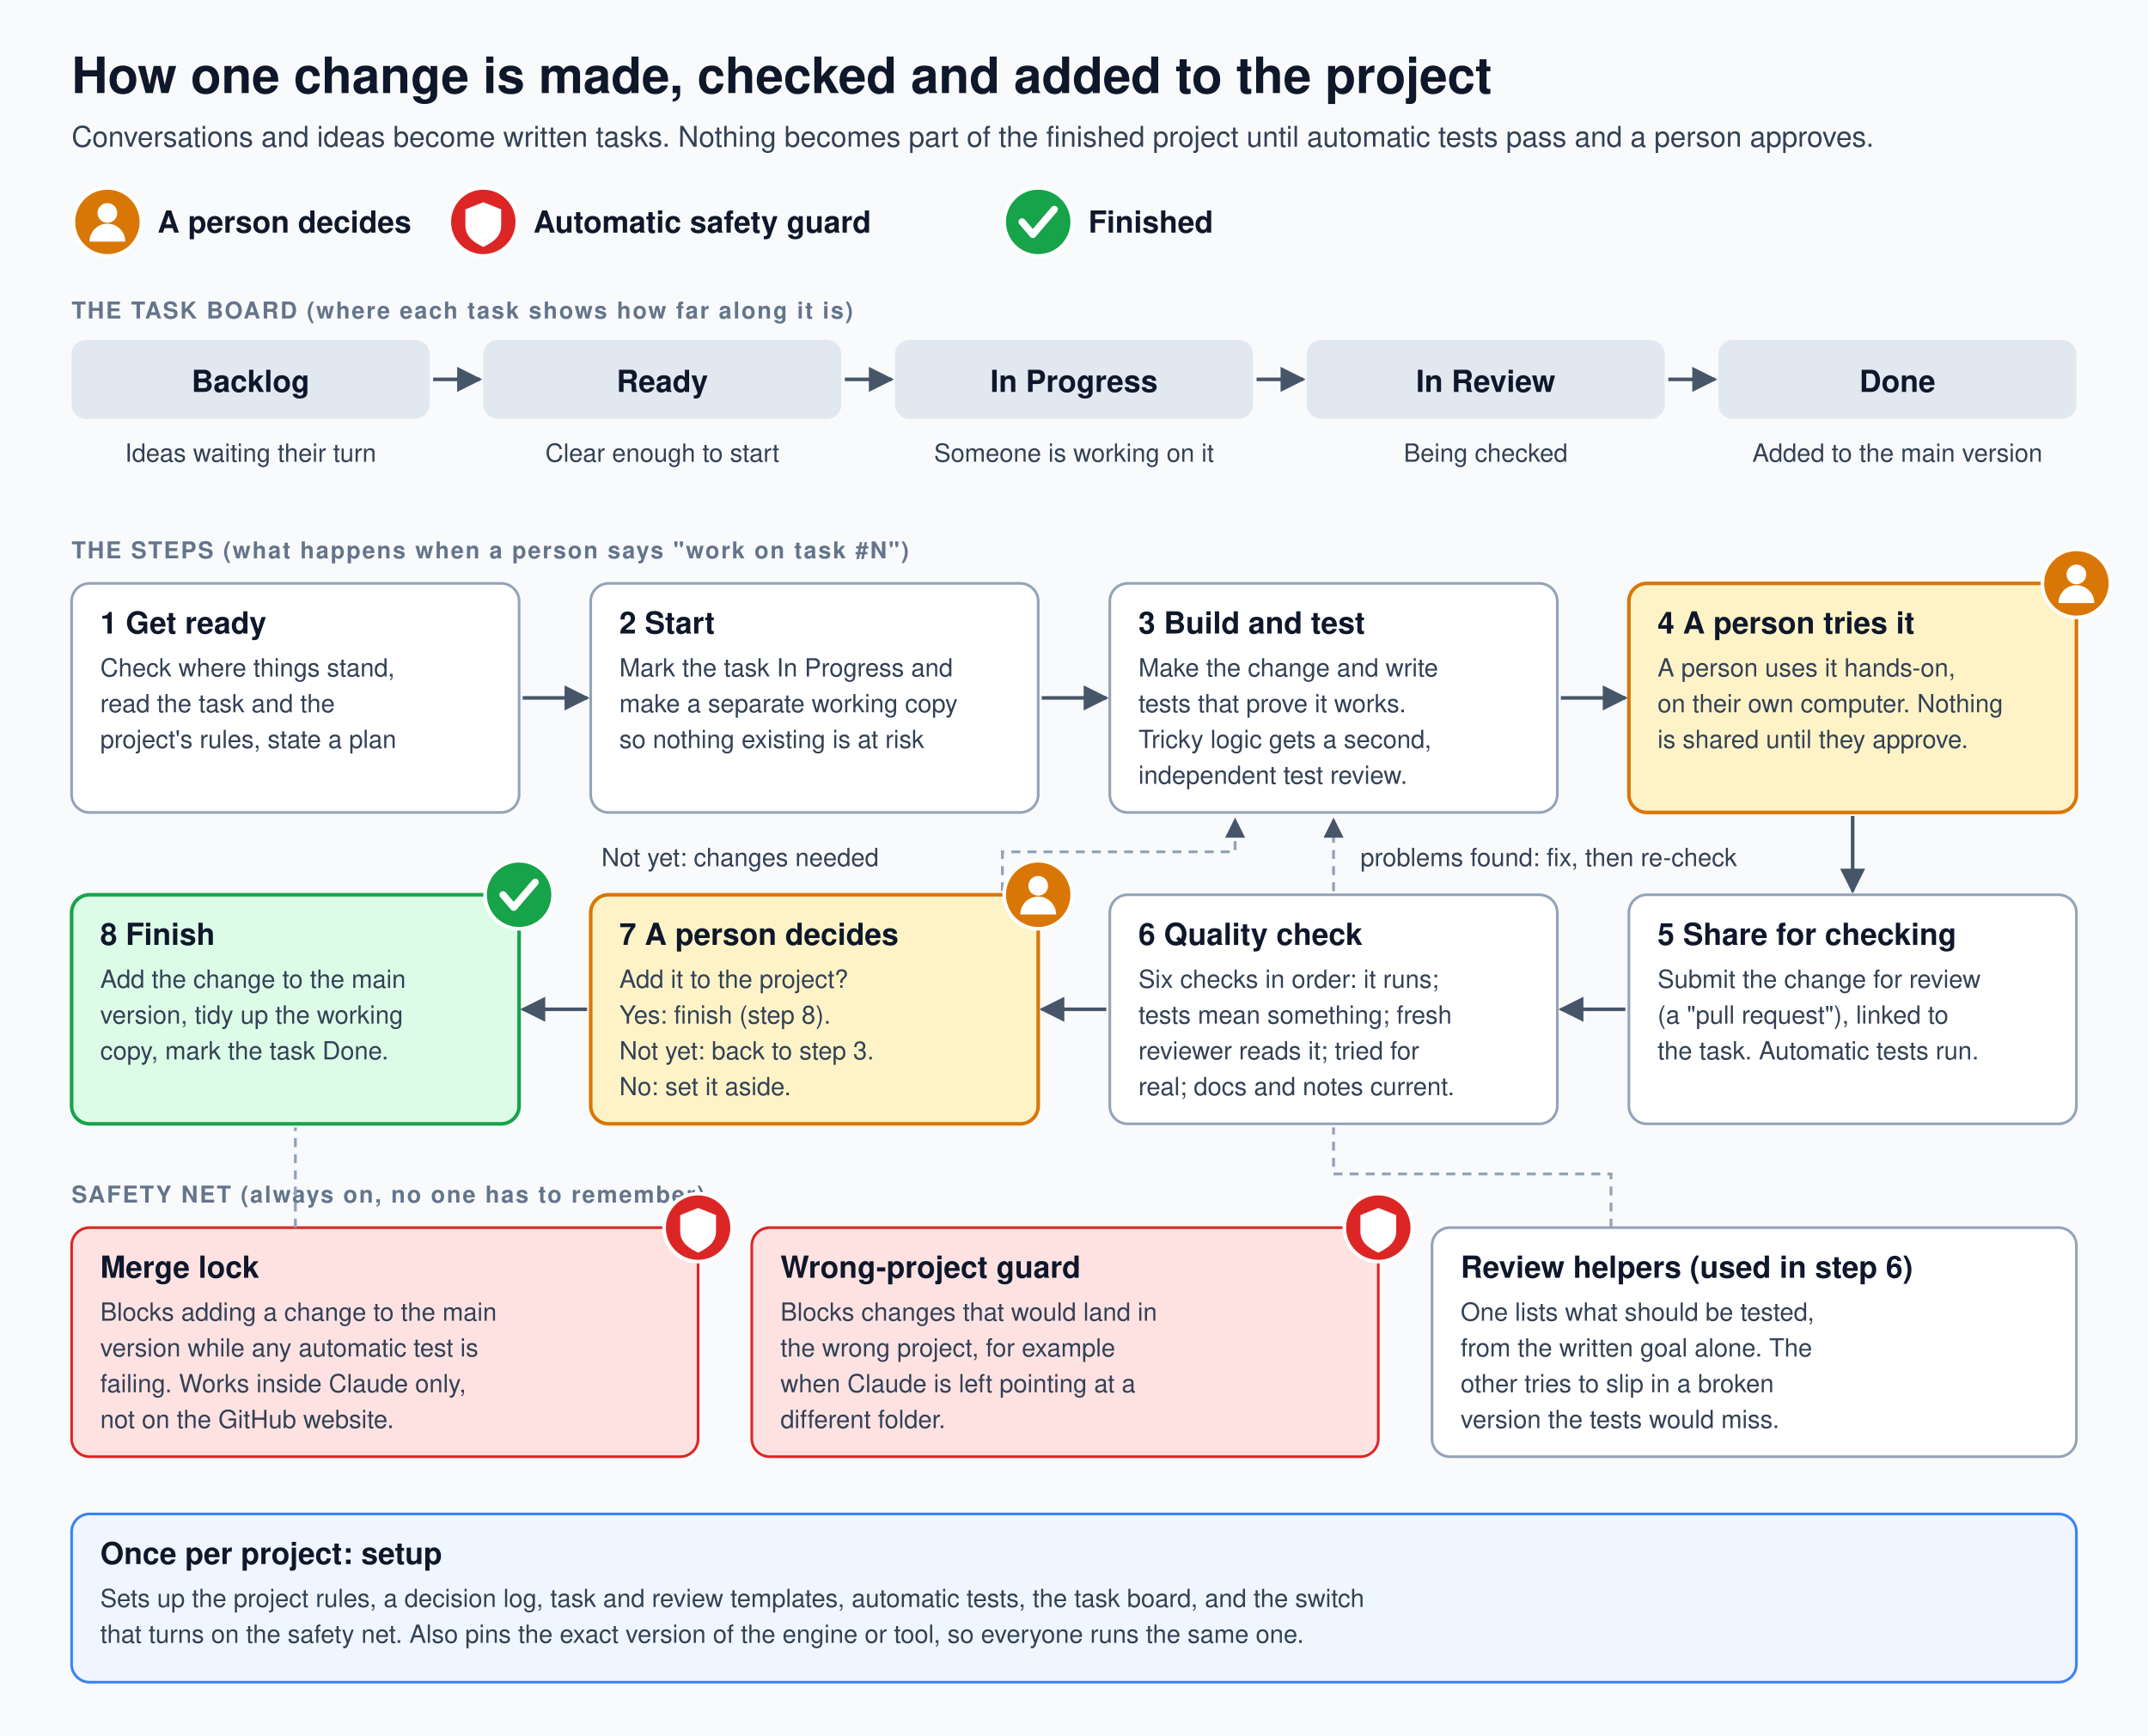
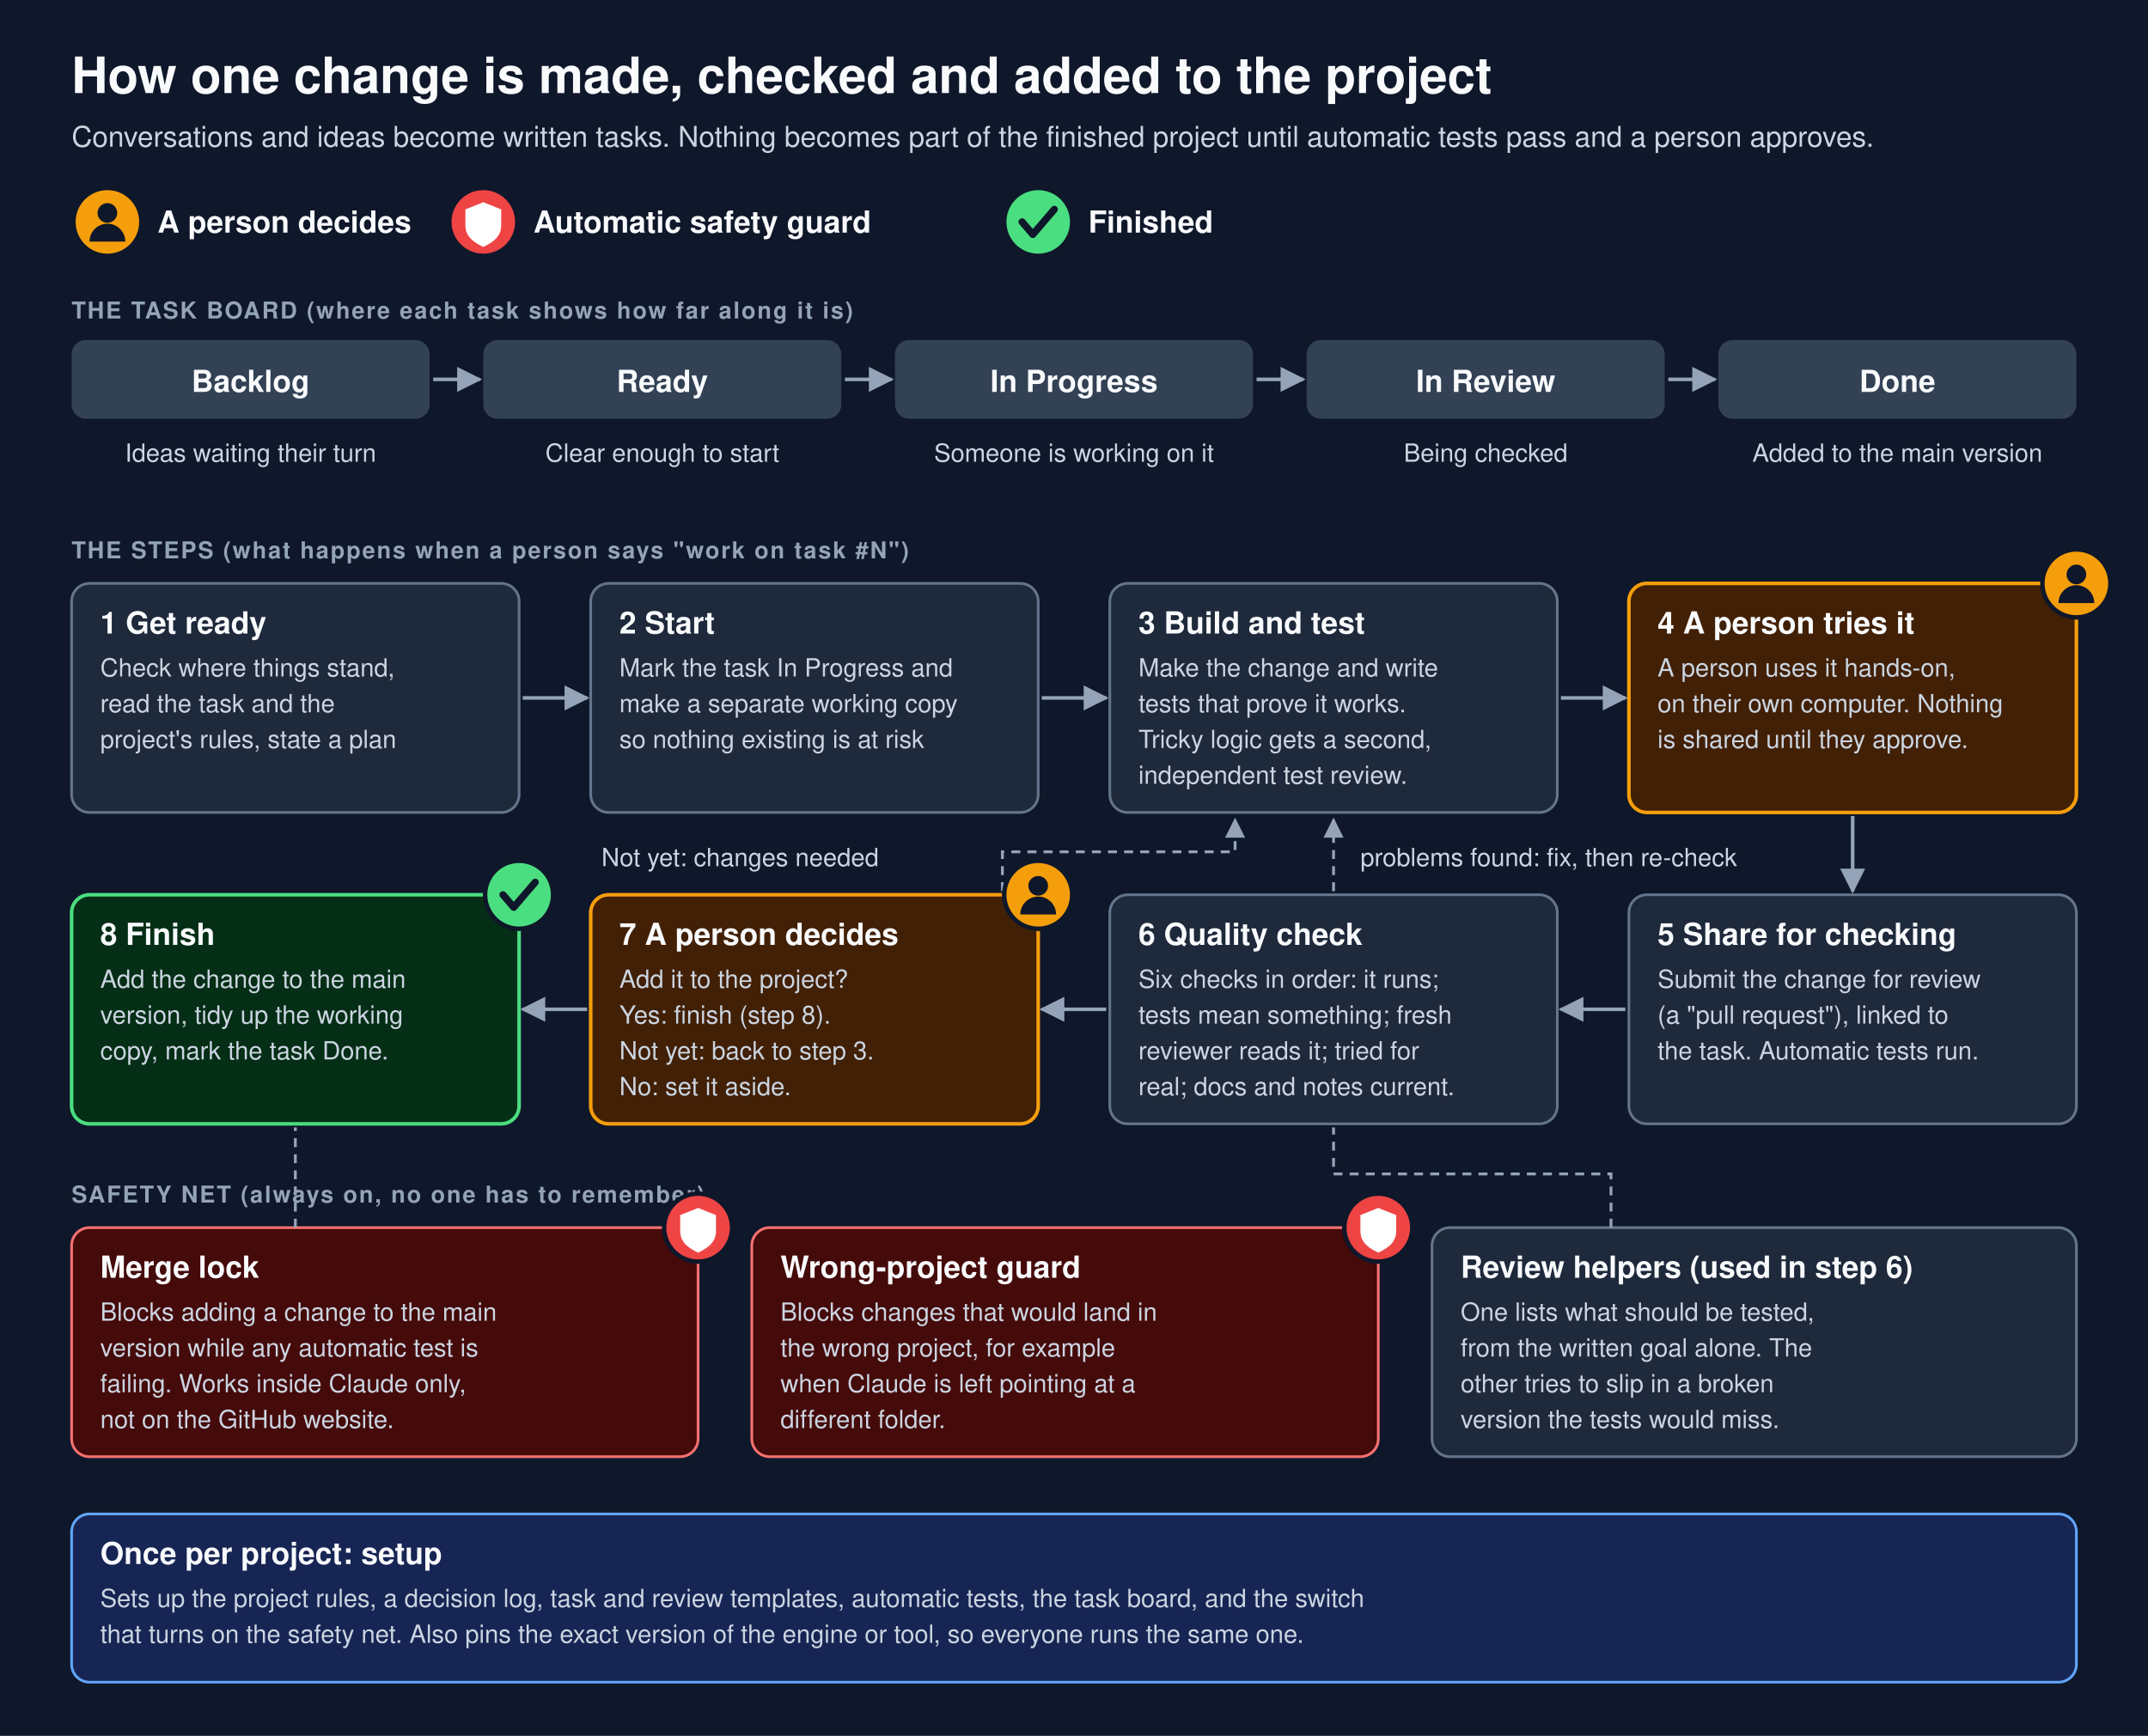
<svg xmlns="http://www.w3.org/2000/svg" viewBox="0 0 1200 970" font-family="Segoe UI, Helvetica, Arial, sans-serif">
  <defs>
    <marker id="a" viewBox="0 0 10 10" refX="9" refY="5" markerWidth="7" markerHeight="7" orient="auto-start-reverse">
-       <path d="M0 0L10 5L0 10z" fill="#475569" />
+       <path d="M0 0L10 5L0 10z" fill="#94a3b8" />
    </marker>
    <g id="person">
-       <circle r="19" fill="#d97706" stroke="#fff" stroke-width="2" />
-       <circle cx="0" cy="-5" r="5.5" fill="#fff" />
-       <path d="M-10 11a10 10 0 0 1 20 0z" fill="#fff" />
+       <circle r="19" fill="#f59e0b" stroke="#0f172a" stroke-width="2.5" />
+       <circle cx="0" cy="-5" r="5.5" fill="#0f172a" />
+       <path d="M-10 11a10 10 0 0 1 20 0z" fill="#0f172a" />
    </g>
    <g id="shield">
-       <circle r="19" fill="#dc2626" stroke="#fff" stroke-width="2" />
+       <circle r="19" fill="#ef4444" stroke="#0f172a" stroke-width="2.5" />
      <path d="M0-11L10-7V2C10 9 4 12 0 14C-4 12-10 9-10 2V-7Z" fill="#fff" />
    </g>
    <g id="check">
-       <circle r="19" fill="#16a34a" stroke="#fff" stroke-width="2" />
-       <path d="M-9 0L-3 7L9-7" fill="none" stroke="#fff" stroke-width="4" stroke-linecap="round" stroke-linejoin="round" />
+       <circle r="19" fill="#4ade80" stroke="#0f172a" stroke-width="2.5" />
+       <path d="M-9 0L-3 7L9-7" fill="none" stroke="#0f172a" stroke-width="4" stroke-linecap="round" stroke-linejoin="round" />
    </g>
    <style>
-       .bg{fill:#f8fafc}
-       .t{font-size:14px;fill:#0f172a}
-       .s{font-size:14px;fill:#334155}
-       .h{font-size:17px;font-weight:700;fill:#0f172a}
-       .sub{font-size:16px;fill:#334155}
-       .title{font-size:28px;font-weight:700;fill:#0f172a}
-       .lane{font-size:13px;font-weight:700;letter-spacing:.07em;fill:#64748b}
-       .leg{font-size:17px;font-weight:700;fill:#0f172a}
-       .col{fill:#e2e8f0}
-       .step{fill:#fff;stroke:#94a3b8;stroke-width:1.5}
-       .gate{fill:#fef3c7;stroke:#d97706;stroke-width:2}
-       .guard{fill:#fee2e2;stroke:#dc2626;stroke-width:1.5}
-       .done{fill:#dcfce7;stroke:#16a34a;stroke-width:2}
-       .ln{stroke:#475569;stroke-width:2;fill:none;marker-end:url(#a)}
+       .bg{fill:#0f172a}
+       .t{font-size:14px;fill:#f1f5f9}
+       .s{font-size:14px;fill:#cbd5e1}
+       .h{font-size:17px;font-weight:700;fill:#f8fafc}
+       .sub{font-size:16px;fill:#cbd5e1}
+       .title{font-size:28px;font-weight:700;fill:#f8fafc}
+       .lane{font-size:13px;font-weight:700;letter-spacing:.07em;fill:#94a3b8}
+       .leg{font-size:17px;font-weight:700;fill:#f8fafc}
+       .col{fill:#334155}
+       .step{fill:#1e293b;stroke:#64748b;stroke-width:1.5}
+       .gate{fill:#422006;stroke:#f59e0b;stroke-width:2}
+       .guard{fill:#450a0a;stroke:#f87171;stroke-width:1.5}
+       .done{fill:#052e16;stroke:#4ade80;stroke-width:2}
+       .ln{stroke:#94a3b8;stroke-width:2;fill:none;marker-end:url(#a)}
      .dash{stroke:#94a3b8;stroke-width:1.6;fill:none;stroke-dasharray:5 4}
    </style>
  </defs>
  <rect class="bg" width="1200" height="970" />
  <text class="title" x="40" y="52">How one change is made, checked and added to the project</text>
  <text class="sub" x="40" y="82">Conversations and ideas become written tasks. Nothing becomes part of the finished project until automatic tests pass and a person approves.</text>
  <use href="#person" x="60" y="124" />
  <text class="leg" x="88" y="130">A person decides</text>
  <use href="#shield" x="270" y="124" />
  <text class="leg" x="298" y="130">Automatic safety guard</text>
  <use href="#check" x="580" y="124" />
  <text class="leg" x="608" y="130">Finished</text>
  <text class="lane" x="40" y="178">THE TASK BOARD  (where each task shows how far along it is)</text>
  <g>
    <rect class="col" x="40" y="190" width="200" height="44" rx="8" />
    <text class="h" x="140" y="219" text-anchor="middle">Backlog</text>
    <rect class="col" x="270" y="190" width="200" height="44" rx="8" />
    <text class="h" x="370" y="219" text-anchor="middle">Ready</text>
    <rect class="col" x="500" y="190" width="200" height="44" rx="8" />
    <text class="h" x="600" y="219" text-anchor="middle">In Progress</text>
    <rect class="col" x="730" y="190" width="200" height="44" rx="8" />
    <text class="h" x="830" y="219" text-anchor="middle">In Review</text>
    <rect class="col" x="960" y="190" width="200" height="44" rx="8" />
    <text class="h" x="1060" y="219" text-anchor="middle">Done</text>
    <path class="ln" d="M242 212H268" />
    <path class="ln" d="M472 212H498" />
    <path class="ln" d="M702 212H728" />
    <path class="ln" d="M932 212H958" />
  </g>
  <text class="s" x="140" y="258" text-anchor="middle">Ideas waiting their turn</text>
  <text class="s" x="370" y="258" text-anchor="middle">Clear enough to start</text>
  <text class="s" x="600" y="258" text-anchor="middle">Someone is working on it</text>
  <text class="s" x="830" y="258" text-anchor="middle">Being checked</text>
  <text class="s" x="1060" y="258" text-anchor="middle">Added to the main version</text>
  <text class="lane" x="40" y="312">THE STEPS  (what happens when a person says "work on task #N")</text>
  <rect class="step" x="40" y="326" width="250" height="128" rx="10" />
  <text class="h" x="56" y="354">1  Get ready</text>
  <text class="s" x="56" y="378">Check where things stand,</text>
  <text class="s" x="56" y="398">read the task and the</text>
  <text class="s" x="56" y="418">project's rules, state a plan</text>
  <rect class="step" x="330" y="326" width="250" height="128" rx="10" />
  <text class="h" x="346" y="354">2  Start</text>
  <text class="s" x="346" y="378">Mark the task In Progress and</text>
  <text class="s" x="346" y="398">make a separate working copy</text>
  <text class="s" x="346" y="418">so nothing existing is at risk</text>
  <rect class="step" x="620" y="326" width="250" height="128" rx="10" />
  <text class="h" x="636" y="354">3  Build and test</text>
  <text class="s" x="636" y="378">Make the change and write</text>
  <text class="s" x="636" y="398">tests that prove it works.</text>
  <text class="s" x="636" y="418">Tricky logic gets a second,</text>
  <text class="s" x="636" y="438">independent test review.</text>
  <rect class="gate" x="910" y="326" width="250" height="128" rx="10" />
  <text class="h" x="926" y="354">4  A person tries it</text>
  <text class="s" x="926" y="378">A person uses it hands-on,</text>
  <text class="s" x="926" y="398">on their own computer. Nothing</text>
  <text class="s" x="926" y="418">is shared until they approve.</text>
  <path class="ln" d="M292 390H328" />
  <path class="ln" d="M582 390H618" />
  <path class="ln" d="M872 390H908" />
  <path class="ln" d="M1035 456V498" />
  <rect class="step" x="910" y="500" width="250" height="128" rx="10" />
  <text class="h" x="926" y="528">5  Share for checking</text>
  <text class="s" x="926" y="552">Submit the change for review</text>
  <text class="s" x="926" y="572">(a "pull request"), linked to</text>
  <text class="s" x="926" y="592">the task. Automatic tests run.</text>
  <rect class="step" x="620" y="500" width="250" height="128" rx="10" />
  <text class="h" x="636" y="528">6  Quality check</text>
  <text class="s" x="636" y="552">Six checks in order: it runs;</text>
  <text class="s" x="636" y="572">tests mean something; fresh</text>
  <text class="s" x="636" y="592">reviewer reads it; tried for</text>
  <text class="s" x="636" y="612">real; docs and notes current.</text>
  <rect class="gate" x="330" y="500" width="250" height="128" rx="10" />
  <text class="h" x="346" y="528">7  A person decides</text>
  <text class="s" x="346" y="552">Add it to the project?</text>
  <text class="s" x="346" y="572">Yes: finish (step 8).</text>
  <text class="s" x="346" y="592">Not yet: back to step 3.</text>
  <text class="s" x="346" y="612">No: set it aside.</text>
  <rect class="done" x="40" y="500" width="250" height="128" rx="10" />
  <text class="h" x="56" y="528">8  Finish</text>
  <text class="s" x="56" y="552">Add the change to the main</text>
  <text class="s" x="56" y="572">version, tidy up the working</text>
  <text class="s" x="56" y="592">copy, mark the task Done.</text>
  <path class="ln" d="M908 564H872" />
  <path class="ln" d="M618 564H582" />
  <path class="ln" d="M328 564H292" />
  <path class="dash" d="M745 498V458" marker-end="url(#a)" />
  <text class="s" x="760" y="484">problems found: fix, then re-check</text>
  <path class="dash" d="M560 498V476H690V458" marker-end="url(#a)" />
  <text class="s" x="336" y="484">Not yet: changes needed</text>
  <text class="lane" x="40" y="672">SAFETY NET  (always on, no one has to remember)</text>
  <rect class="guard" x="40" y="686" width="350" height="128" rx="10" />
  <text class="h" x="56" y="714">Merge lock</text>
  <text class="s" x="56" y="738">Blocks adding a change to the main</text>
  <text class="s" x="56" y="758">version while any automatic test is</text>
  <text class="s" x="56" y="778">failing. Works inside Claude only,</text>
  <text class="s" x="56" y="798">not on the GitHub website.</text>
  <rect class="guard" x="420" y="686" width="350" height="128" rx="10" />
  <text class="h" x="436" y="714">Wrong-project guard</text>
  <text class="s" x="436" y="738">Blocks changes that would land in</text>
  <text class="s" x="436" y="758">the wrong project, for example</text>
  <text class="s" x="436" y="778">when Claude is left pointing at a</text>
  <text class="s" x="436" y="798">different folder.</text>
  <rect class="step" x="800" y="686" width="360" height="128" rx="10" />
  <text class="h" x="816" y="714">Review helpers  (used in step 6)</text>
  <text class="s" x="816" y="738">One lists what should be tested,</text>
  <text class="s" x="816" y="758">from the written goal alone. The</text>
  <text class="s" x="816" y="778">other tries to slip in a broken</text>
  <text class="s" x="816" y="798">version the tests would miss.</text>
  <path class="dash" d="M165 686V630" />
  <path class="dash" d="M900 686V656H745V630" />
  <use href="#person" x="1160" y="326" />
  <use href="#person" x="580" y="500" />
  <use href="#check" x="290" y="500" />
  <use href="#shield" x="390" y="686" />
  <use href="#shield" x="770" y="686" />
-   <rect x="40" y="846" width="1120" height="94" rx="10" fill="#eff6ff" stroke="#3b82f6" stroke-width="1.5" />
+   <rect x="40" y="846" width="1120" height="94" rx="10" fill="#172554" stroke="#60a5fa" stroke-width="1.5" />
  <text class="h" x="56" y="874">Once per project: setup</text>
  <text class="s" x="56" y="898">Sets up the project rules, a decision log, task and review templates, automatic tests, the task board, and the switch</text>
  <text class="s" x="56" y="918">that turns on the safety net. Also pins the exact version of the engine or tool, so everyone runs the same one.</text>
</svg>
